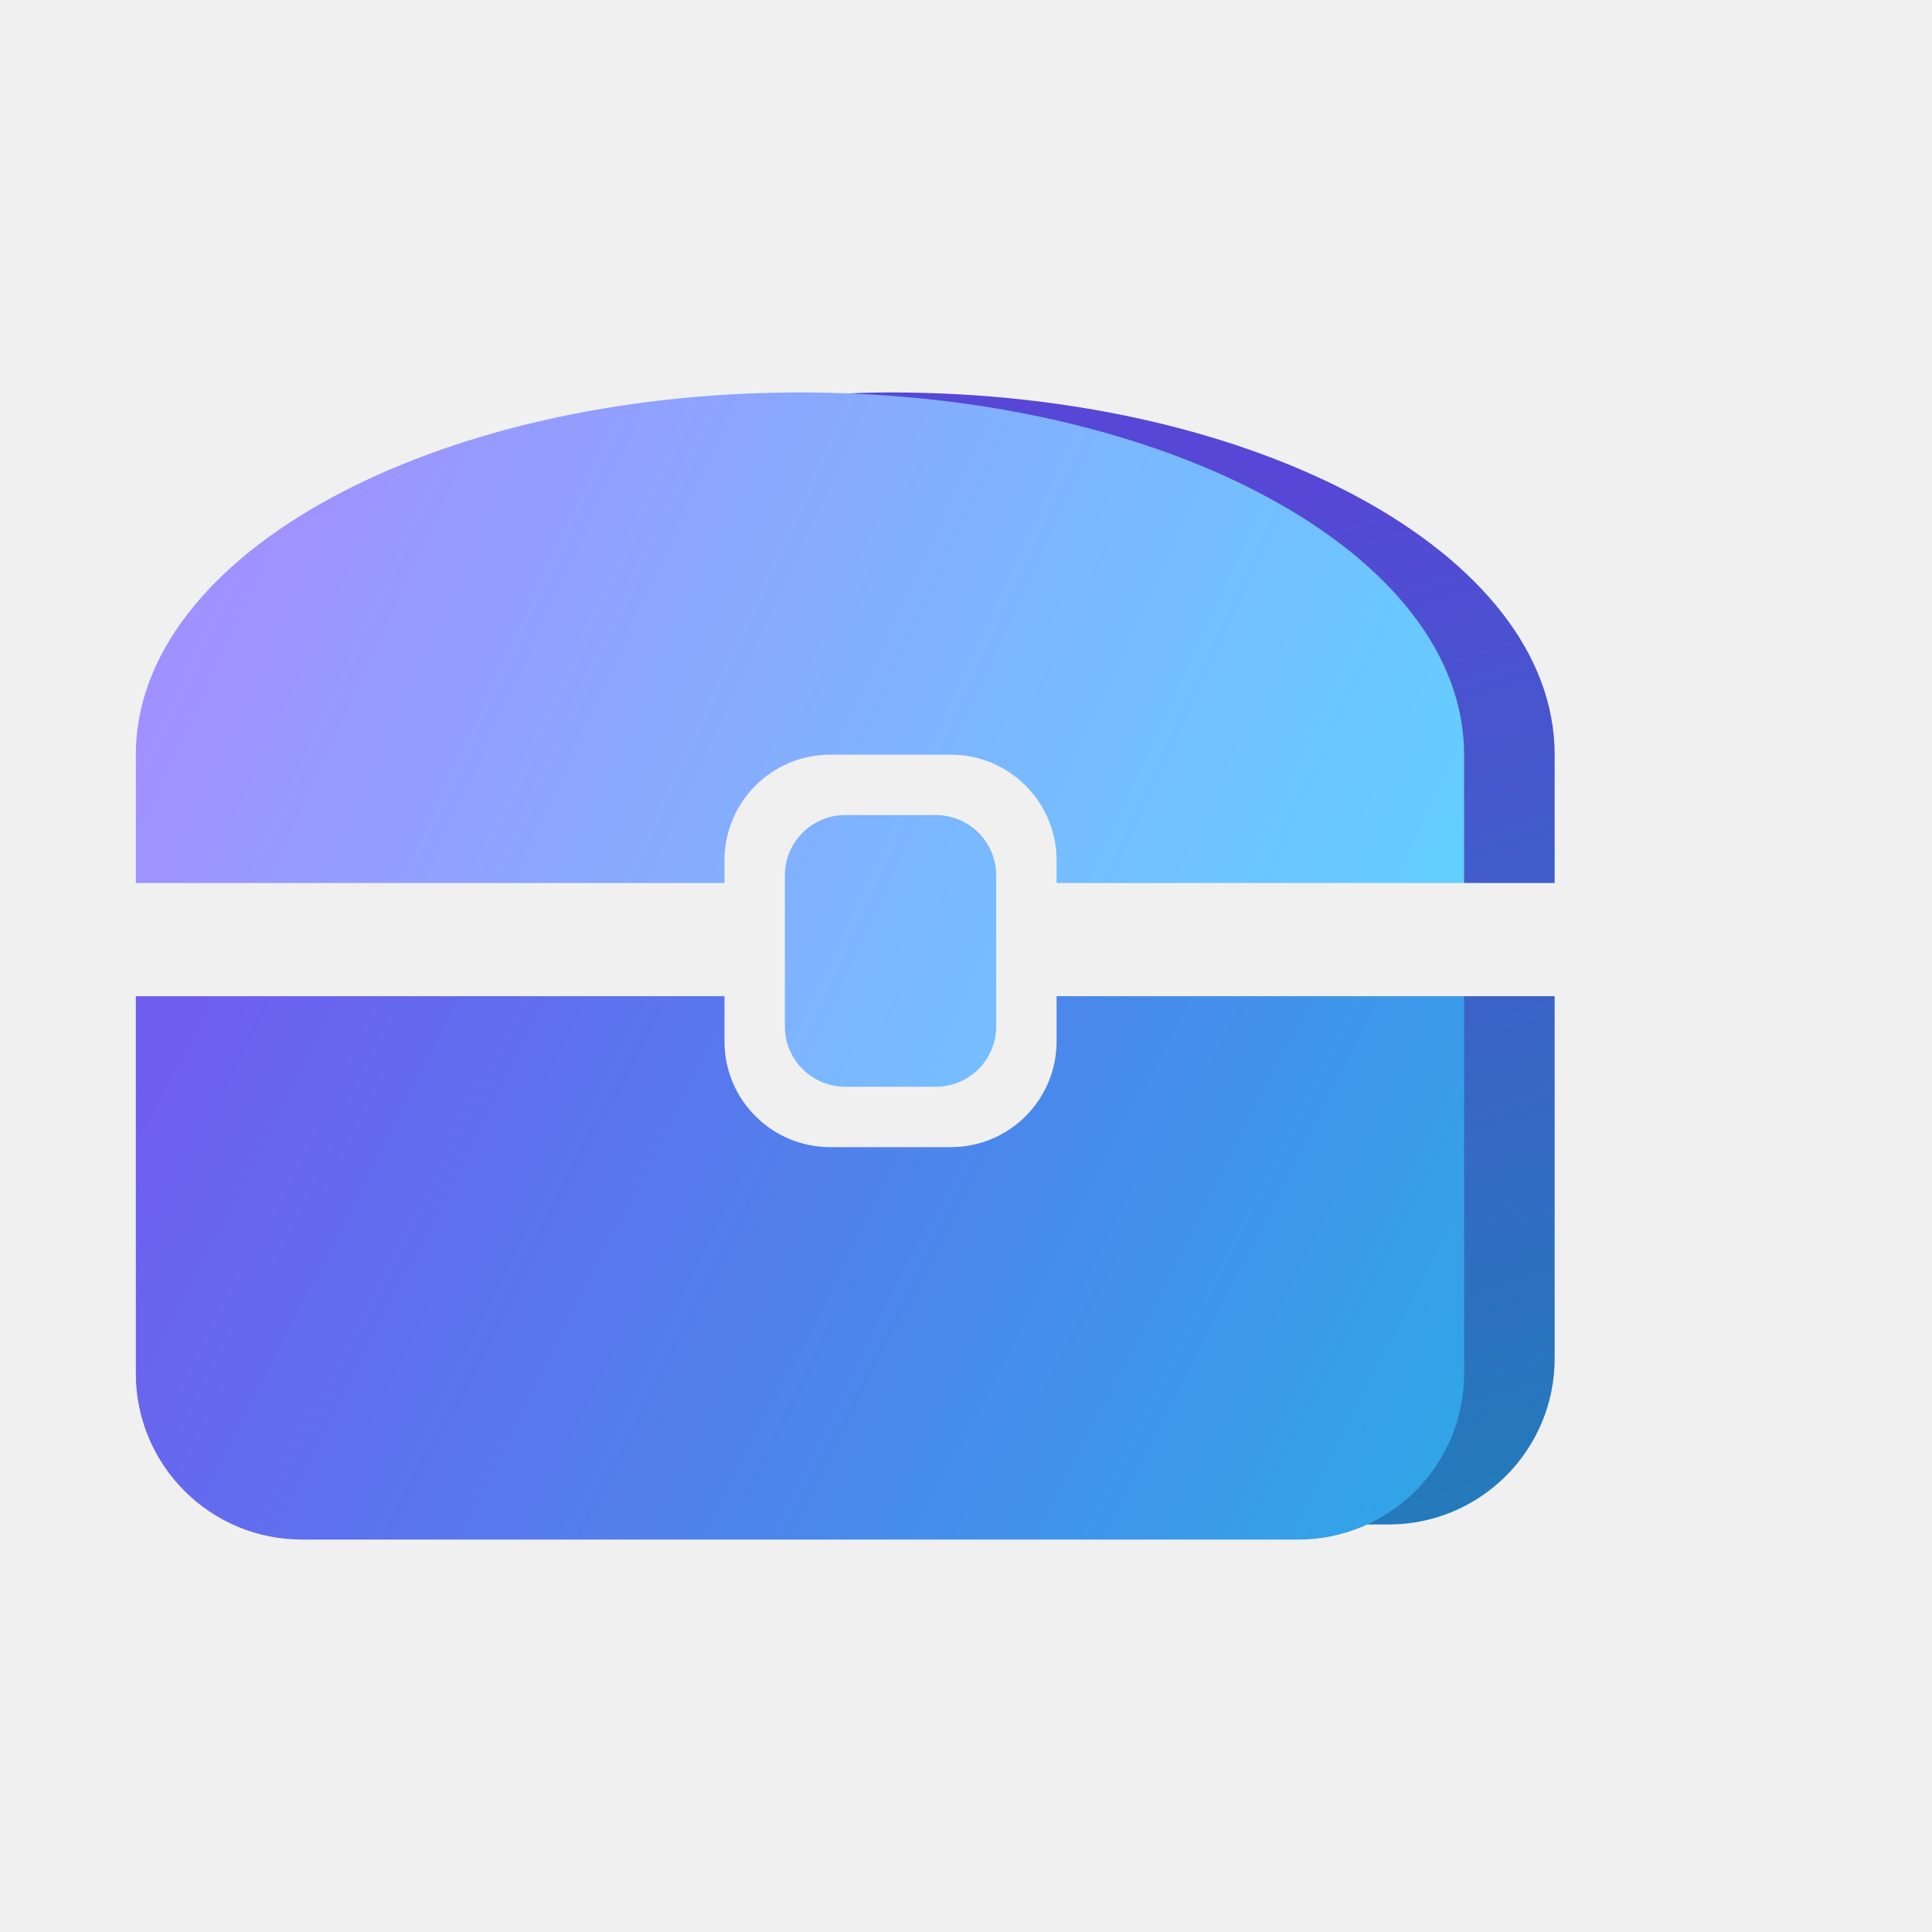
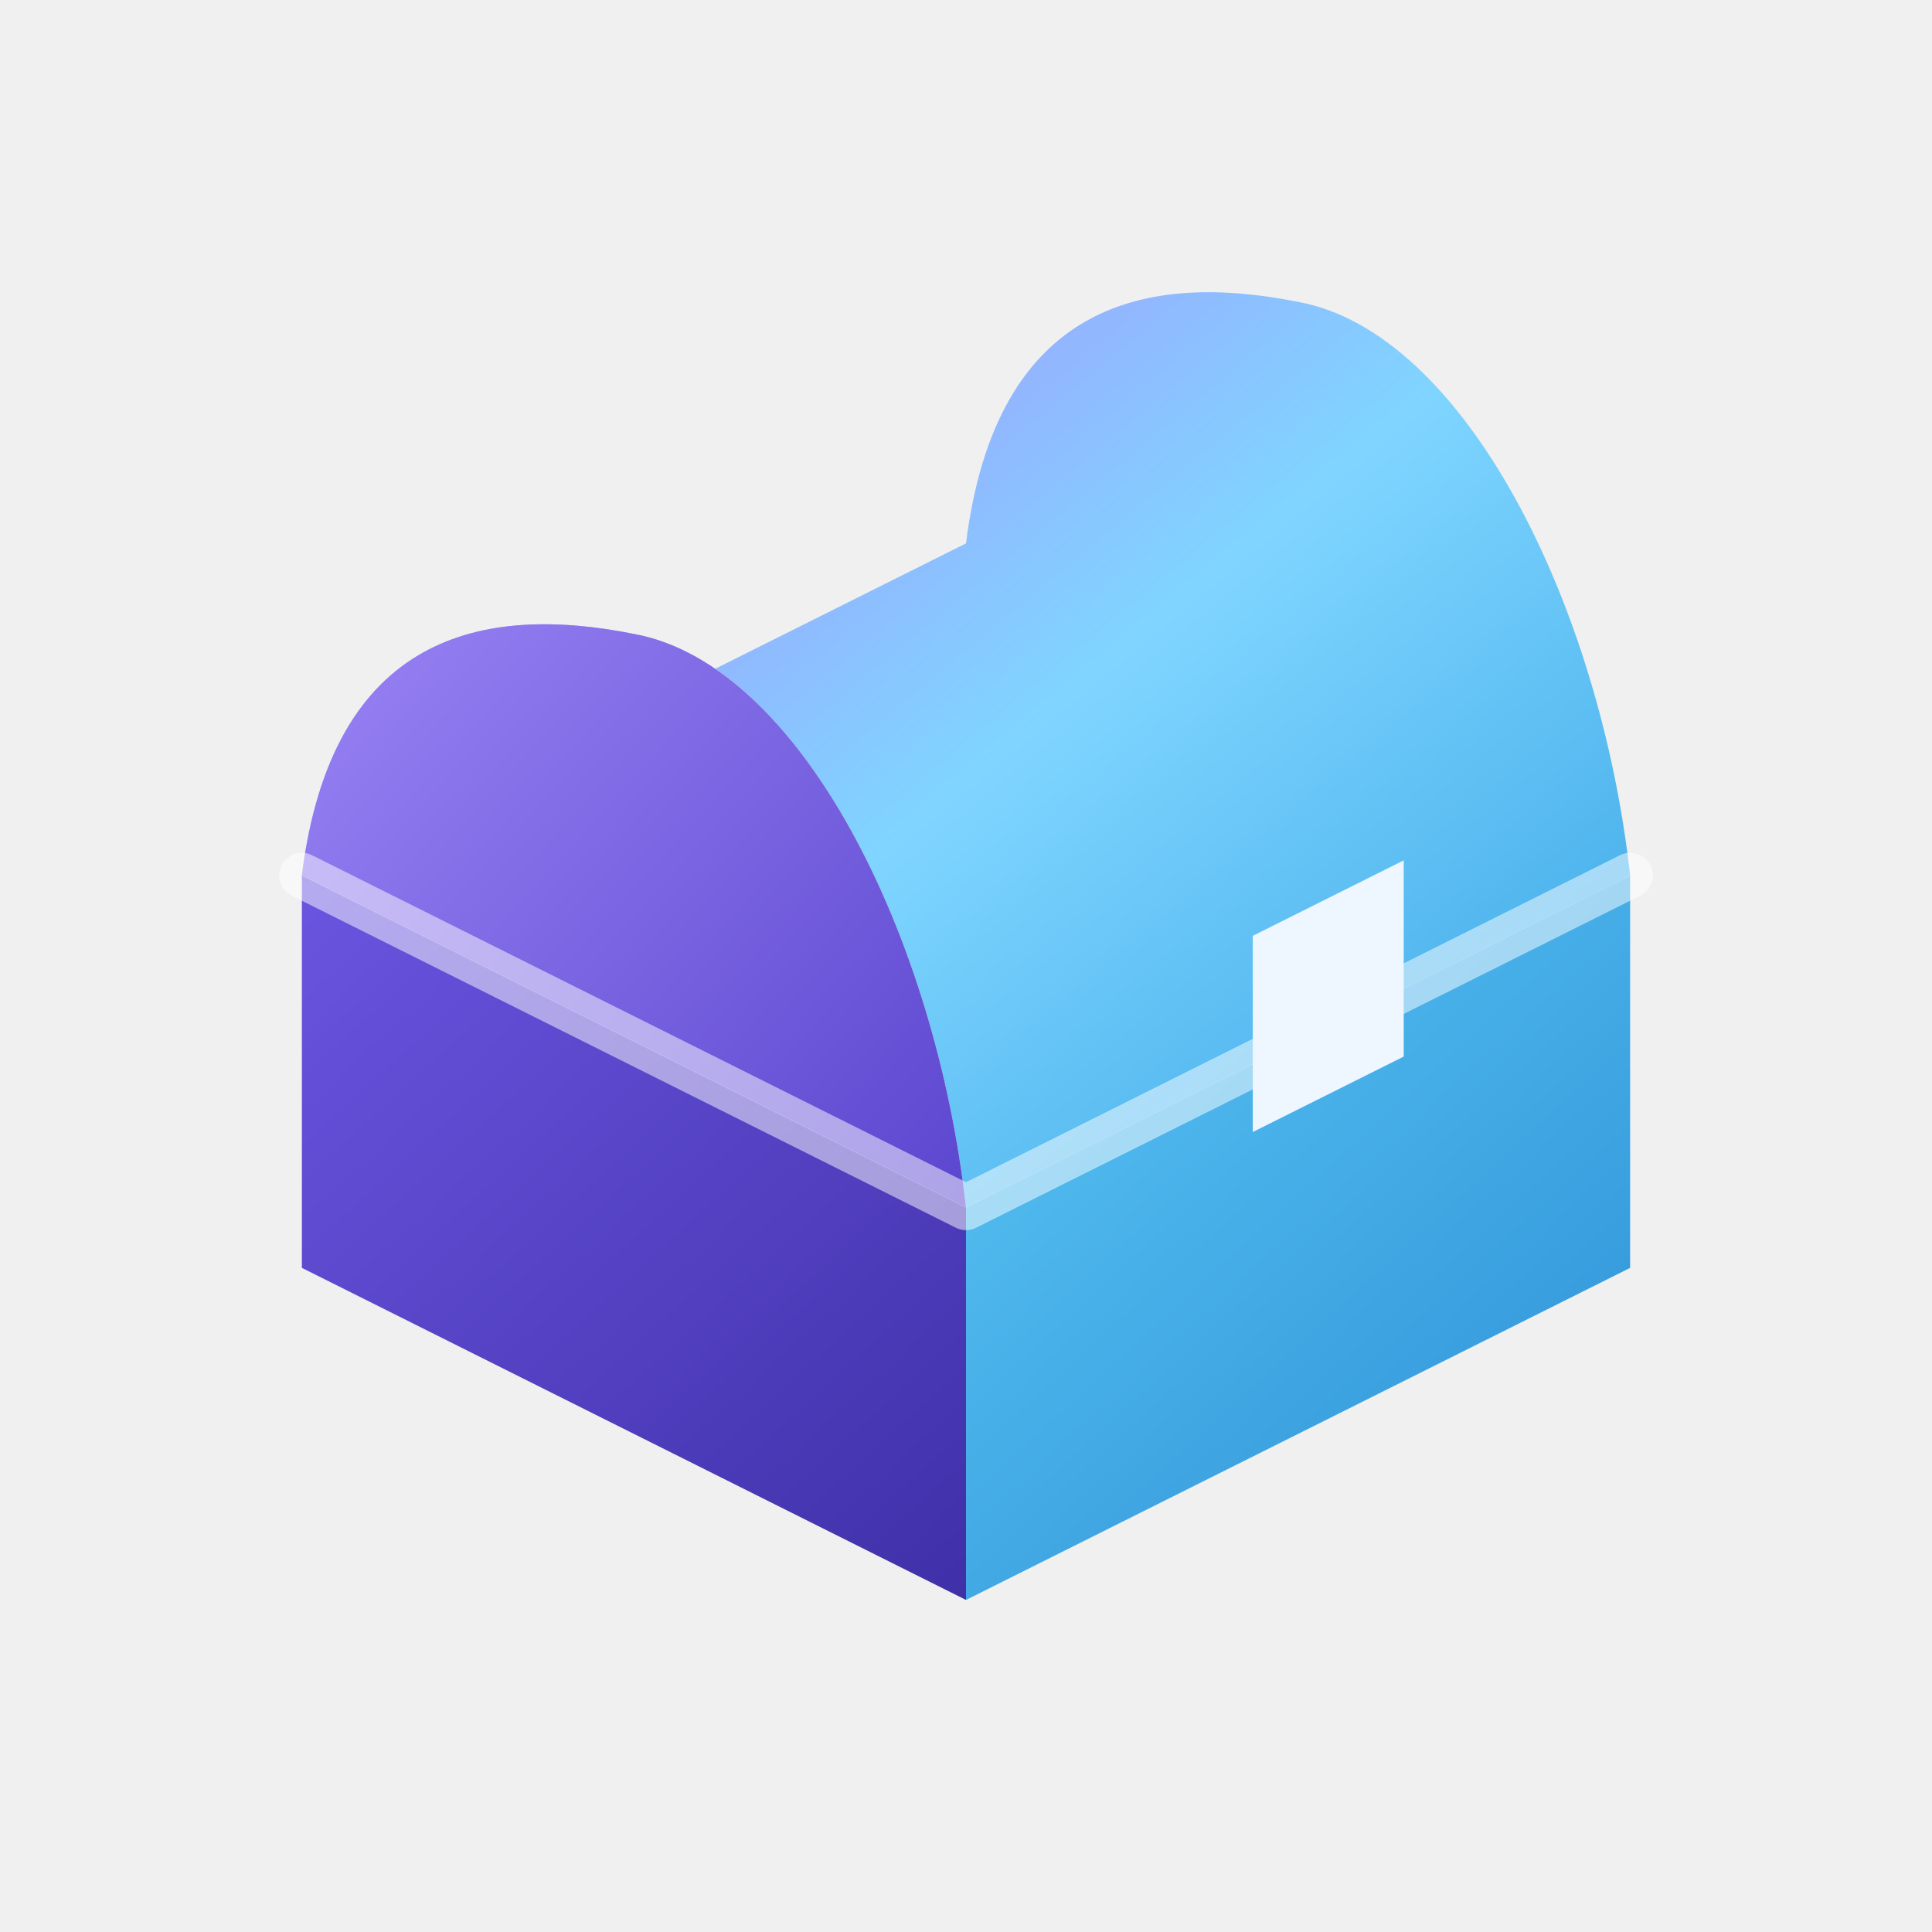
<svg xmlns="http://www.w3.org/2000/svg" viewBox="0 0 128 128" width="128" height="128" role="img" aria-label="Chest Solutions">
  <defs>
-     <linearGradient id="cs-lid" x1="14" y1="24" x2="96" y2="62" gradientUnits="userSpaceOnUse">
-       <stop offset="0" stop-color="#a58cff" />
-       <stop offset="1" stop-color="#62d0ff" />
+     <linearGradient id="cs-barrel" x1="46" y1="16" x2="96" y2="76" gradientUnits="userSpaceOnUse">
+       <stop offset="0" stop-color="#a892ff" />
+       <stop offset="0.5" stop-color="#7fd5ff" />
+       <stop offset="1" stop-color="#45aeea" />
    </linearGradient>
-     <linearGradient id="cs-body" x1="14" y1="62" x2="96" y2="104" gradientUnits="userSpaceOnUse">
-       <stop offset="0" stop-color="#6f5df0" />
-       <stop offset="1" stop-color="#2fa8e8" />
+     <linearGradient id="cs-cap" x1="20" y1="40" x2="64" y2="80" gradientUnits="userSpaceOnUse">
+       <stop offset="0" stop-color="#9a84f5" />
+       <stop offset="1" stop-color="#5b46cf" />
    </linearGradient>
-     <linearGradient id="cs-side" x1="94" y1="30" x2="116" y2="100" gradientUnits="userSpaceOnUse">
-       <stop offset="0" stop-color="#5647d6" />
-       <stop offset="1" stop-color="#1f7fb8" />
+     <linearGradient id="cs-front" x1="64" y1="58" x2="108" y2="106" gradientUnits="userSpaceOnUse">
+       <stop offset="0" stop-color="#5cc7f5" />
+       <stop offset="1" stop-color="#2b8fd6" />
    </linearGradient>
-     <mask id="cs-cut">
-       <rect width="128" height="128" fill="#fff" />
-       <rect x="0" y="58.5" width="128" height="7.5" fill="#000" />
-       <rect x="48" y="50" width="22" height="26" rx="7" fill="#000" />
-     </mask>
+     <linearGradient id="cs-side" x1="20" y1="58" x2="64" y2="106" gradientUnits="userSpaceOnUse">
+       <stop offset="0" stop-color="#6a55e0" />
+       <stop offset="1" stop-color="#3f30a8" />
+     </linearGradient>
  </defs>
-   <g mask="url(#cs-cut)">
-     <path d="M30 34c8-5 18-8 29-8 24.3 0 44 10.7 44 24v40a11 11 0 0 1-11 11H74z" fill="url(#cs-side)" />
-     <path d="M9 62V50c0-13.3 19.7-24 44-24s44 10.7 44 24v12z" fill="url(#cs-lid)" />
-     <path d="M9 62h88v29a11 11 0 0 1-11 11H20A11 11 0 0 1 9 91z" fill="url(#cs-body)" />
-   </g>
-   <rect x="52" y="54" width="14" height="18" rx="4" fill="url(#cs-lid)" />
+   <path d="M64 80 108 58v26l-44 22Z" fill="url(#cs-front)" />
+   <path d="M64 80 20 58v26l44 22Z" fill="url(#cs-side)" />
+   <path d="M20 58            C22 42 32 40 42 42            C53 44 62 62 64 80            L108 58            C106 40 97 22 86 20            C76 18 66 20 64 36            Z" fill="url(#cs-barrel)" />
+   <path d="M20 58            C22 42 32 40 42 42            C53 44 62 62 64 80            Z" fill="url(#cs-cap)" />
+   <path d="M20 58 64 80 108 58" fill="none" stroke="#ffffff" stroke-opacity="0.5" stroke-width="3" stroke-linecap="round" stroke-linejoin="round" />
+   <path d="M83 62 93 57v13l-10 5Z" fill="#eef6ff" />
</svg>
